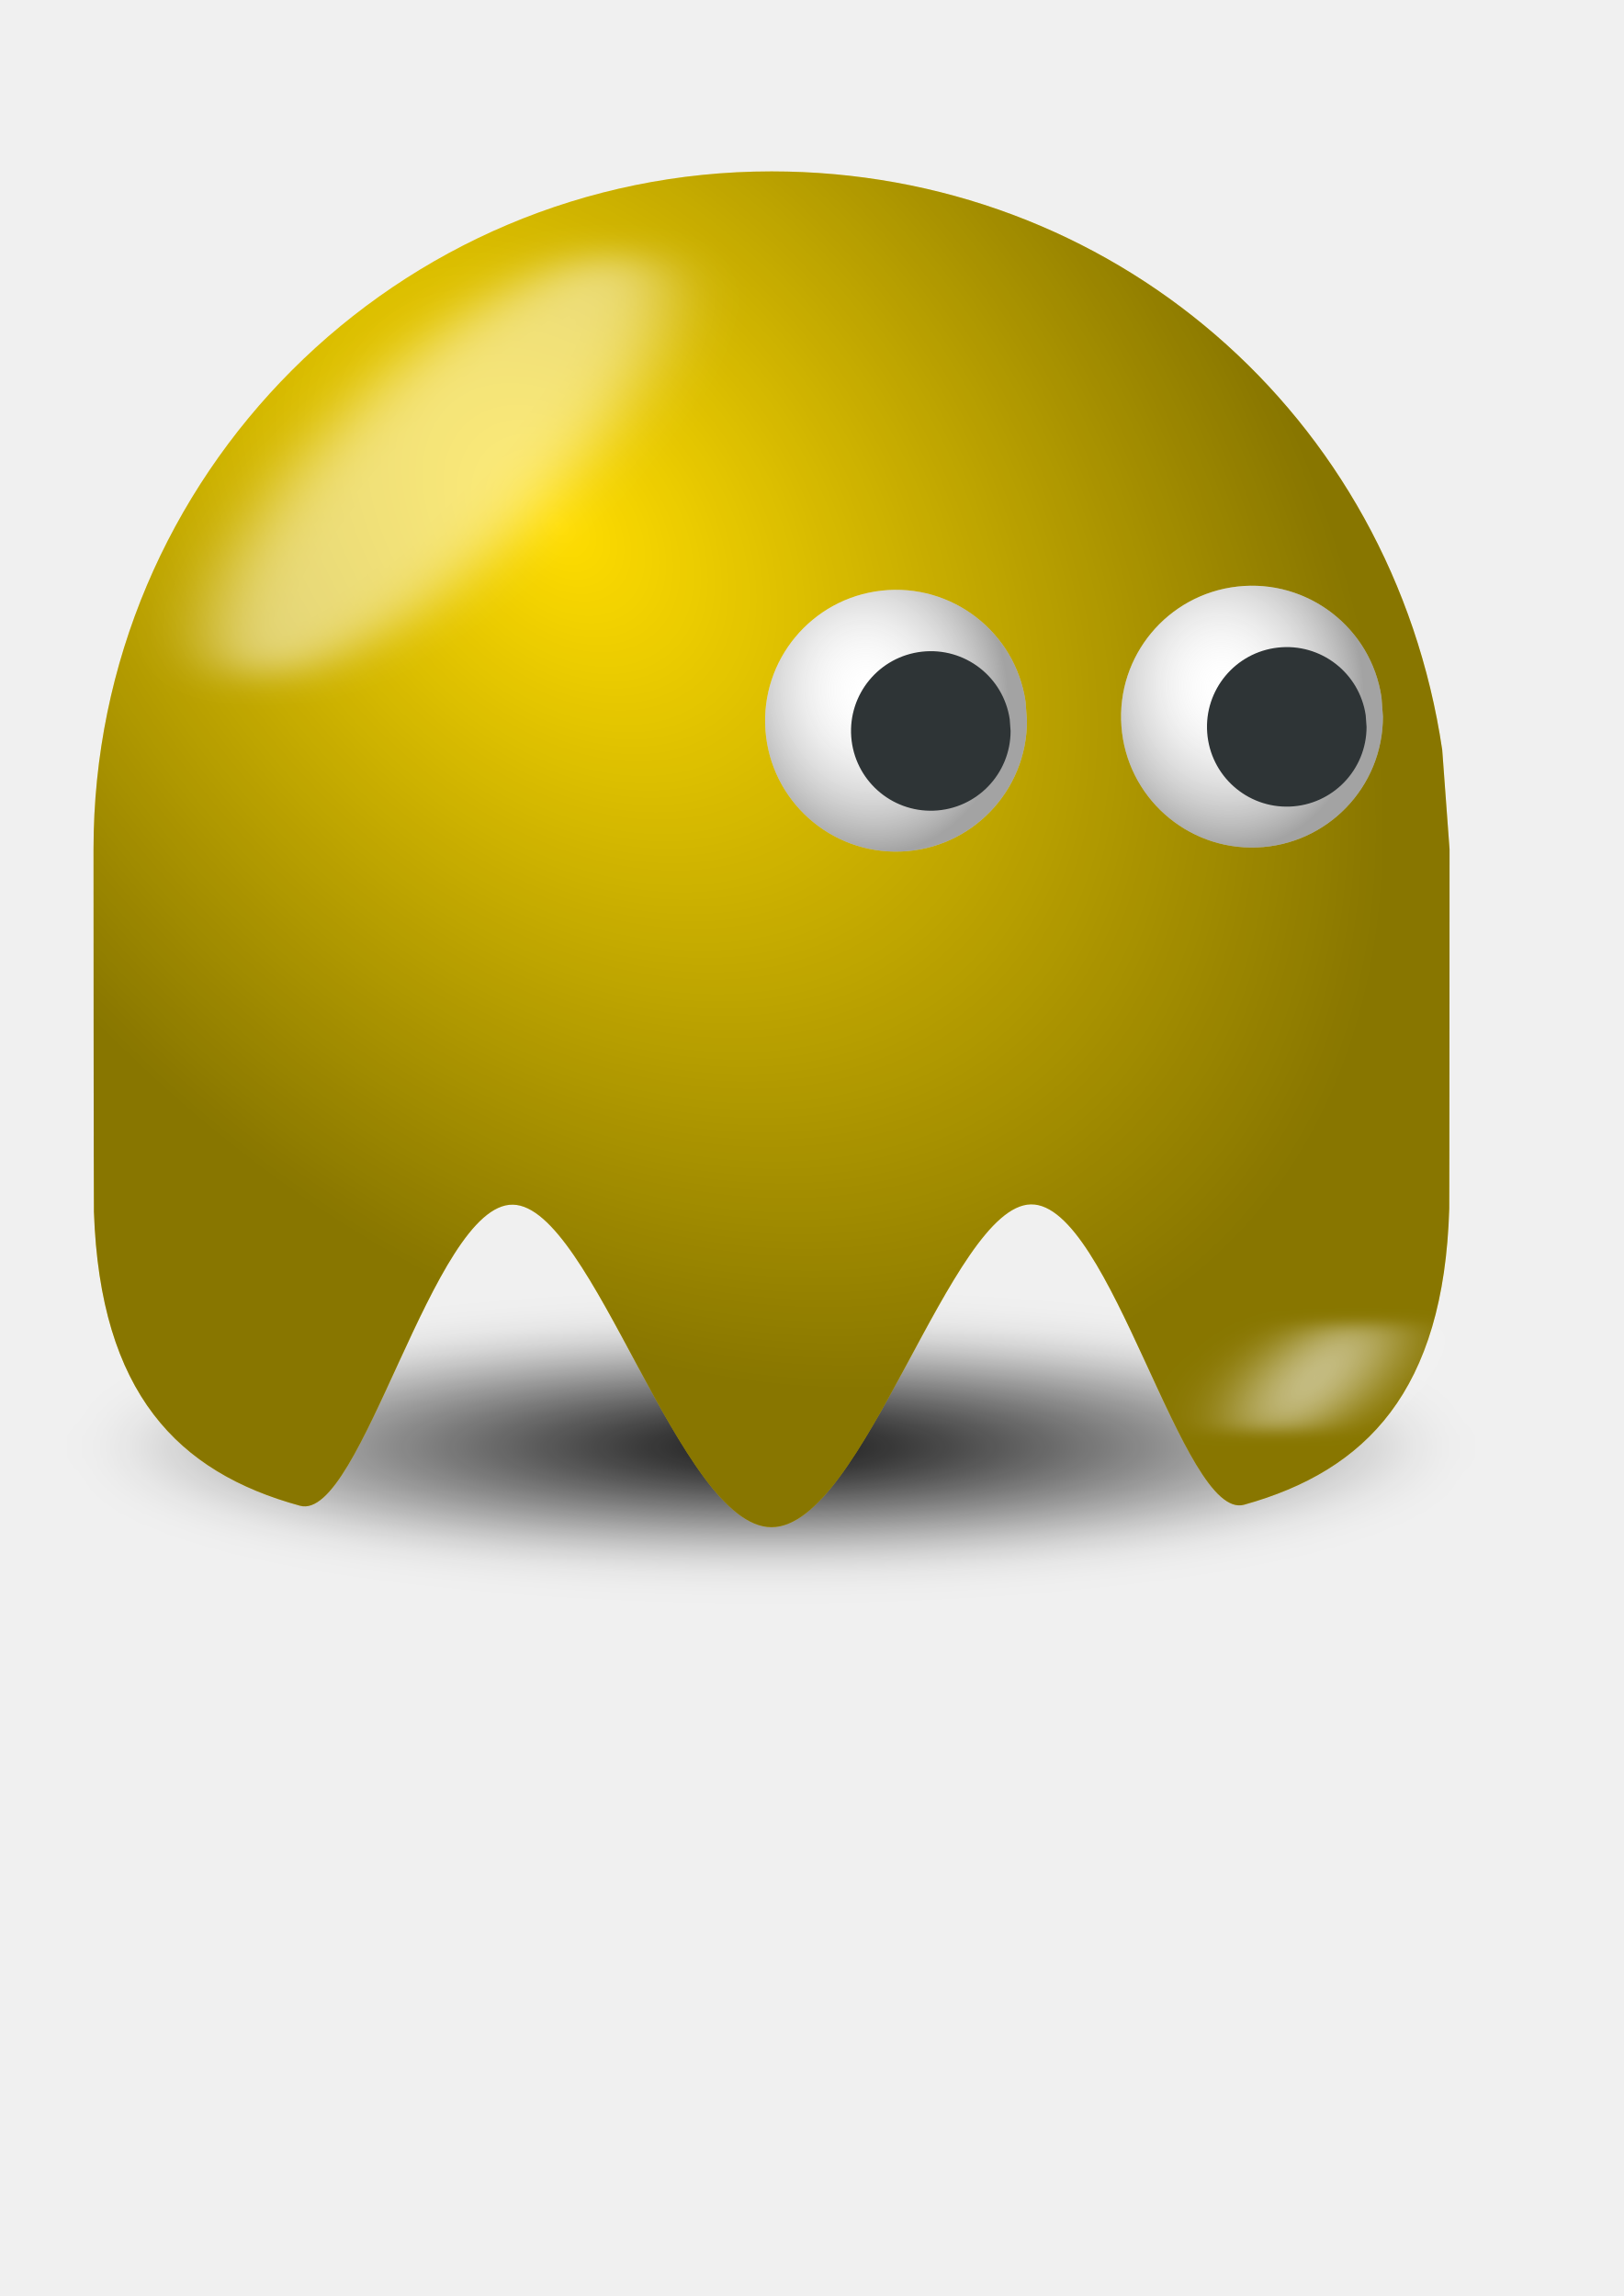
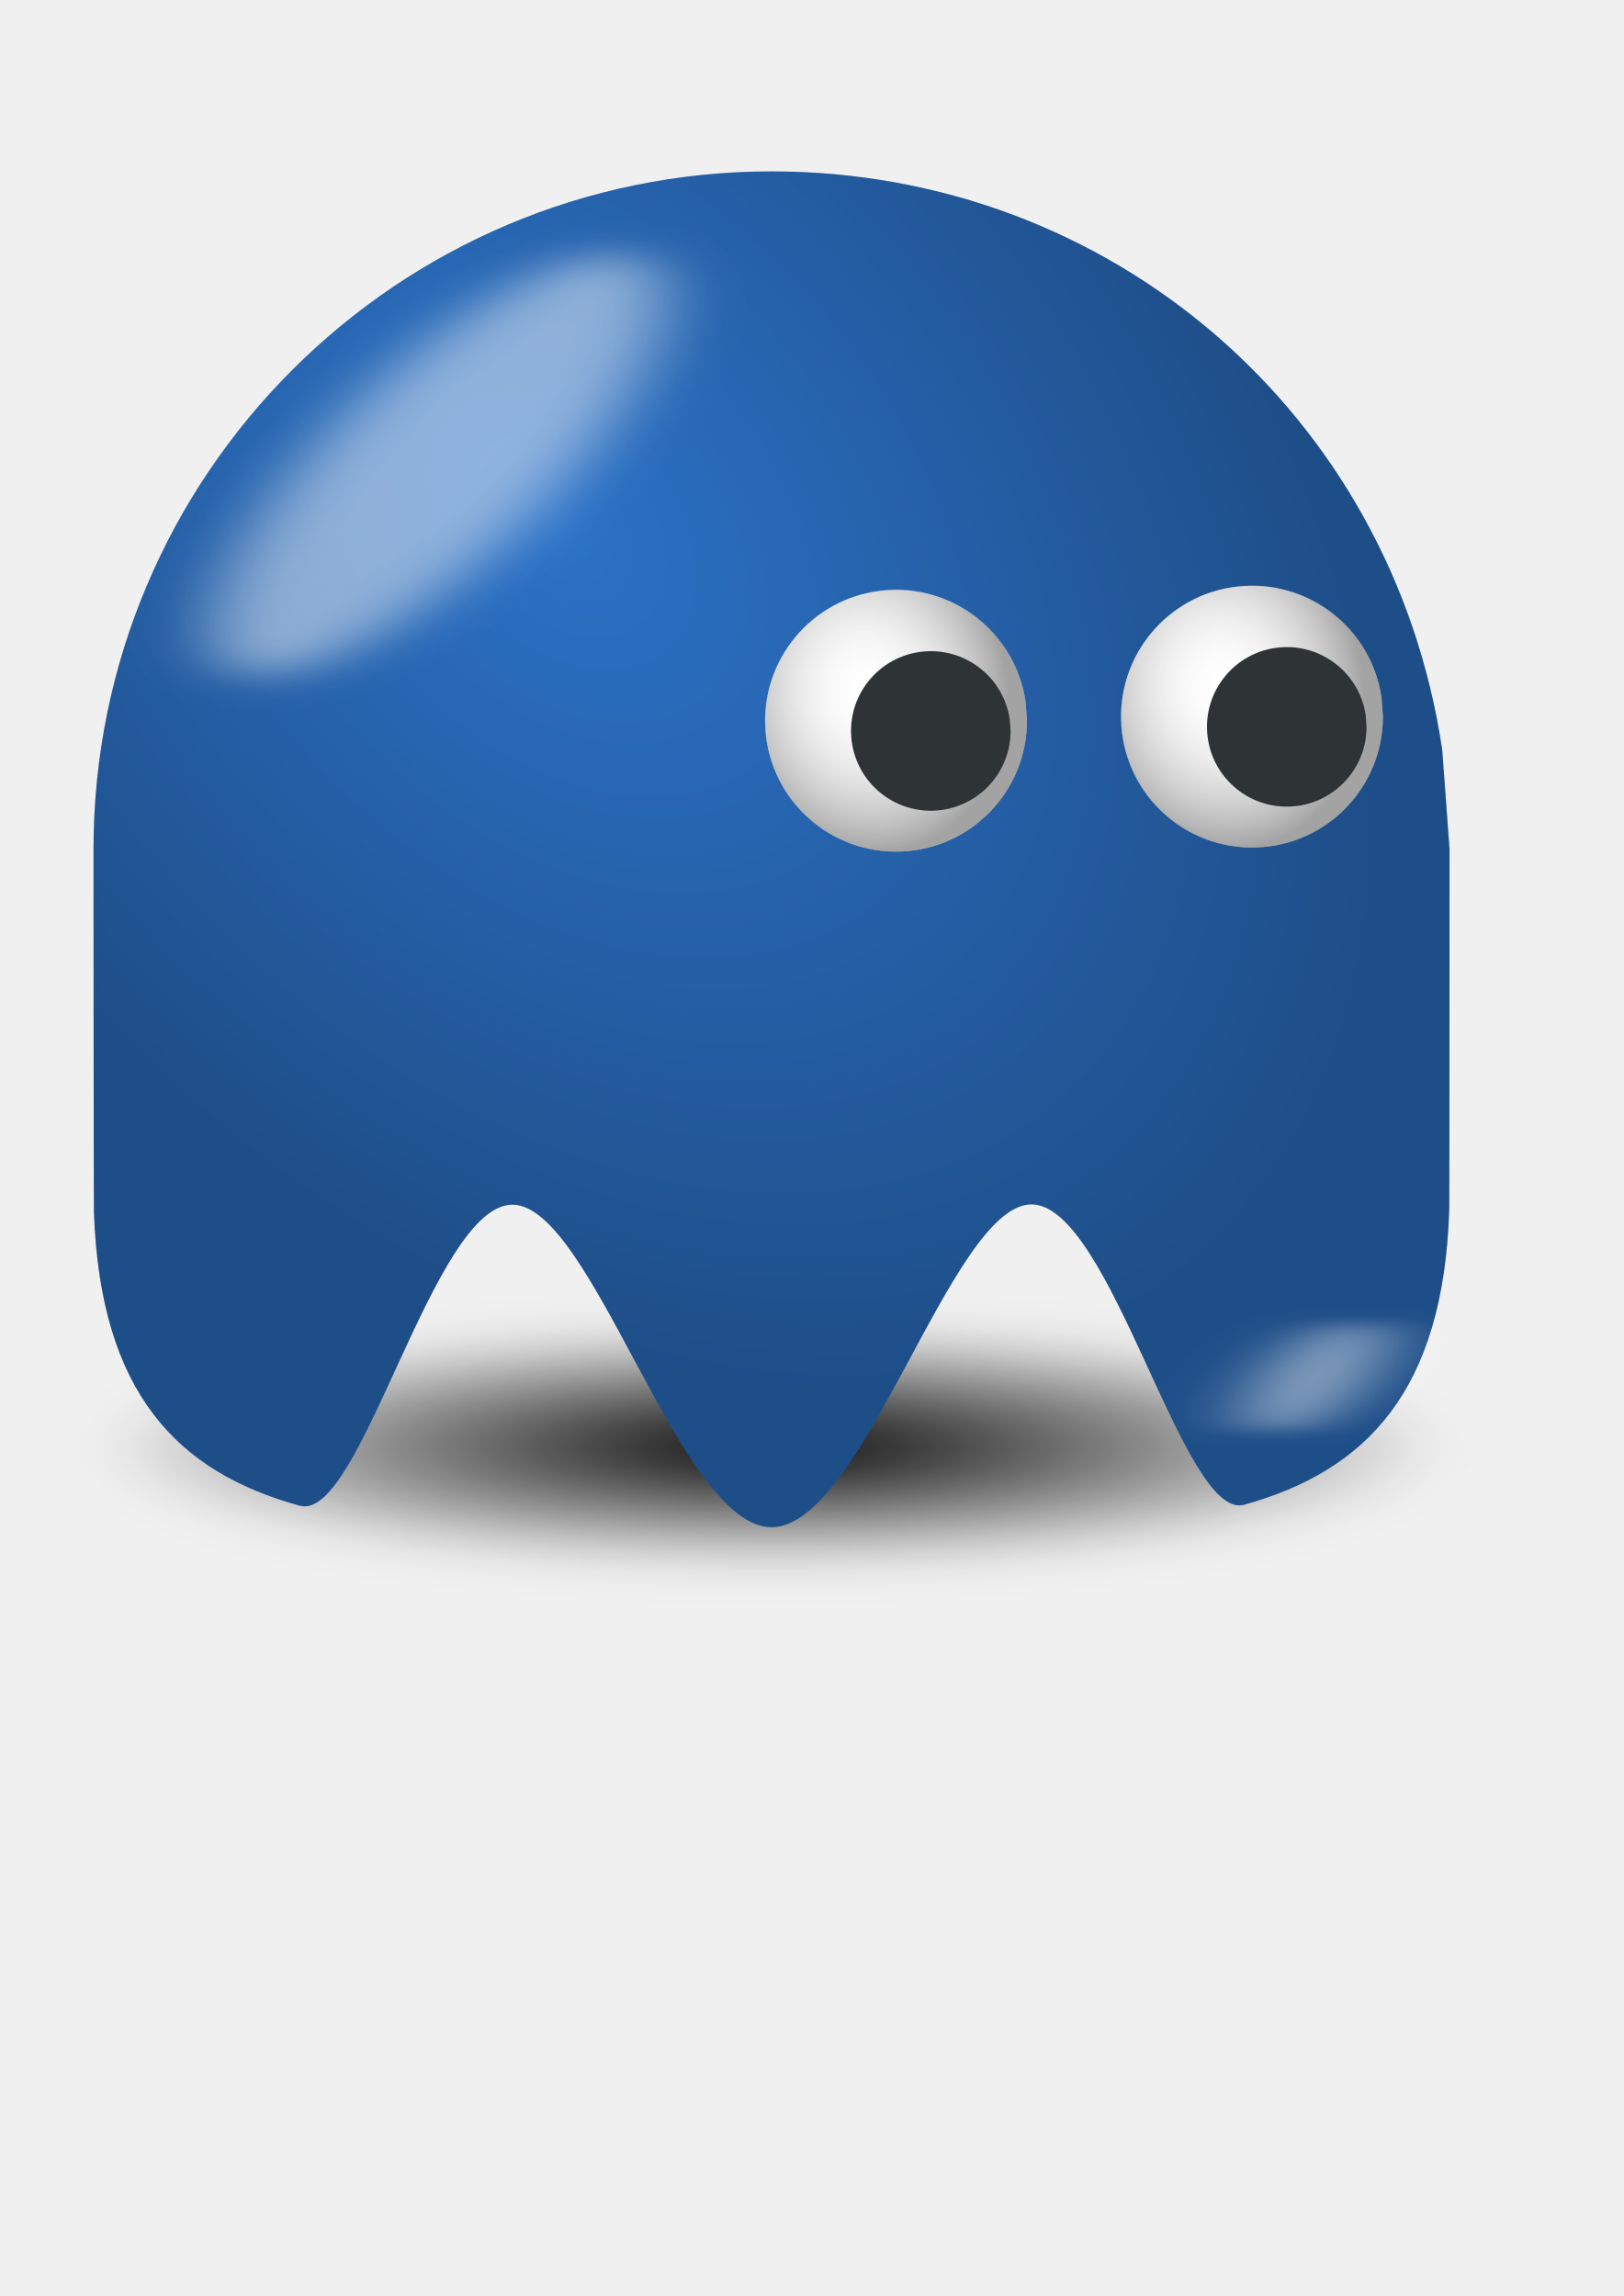
<svg xmlns="http://www.w3.org/2000/svg" xmlns:xlink="http://www.w3.org/1999/xlink" width="210mm" height="297mm" id="svg2">
  <defs id="defs4">
    <linearGradient id="linearGradient15728">
      <stop style="stop-color:#000000;stop-opacity:1;" offset="0" id="stop15730" />
      <stop style="stop-color:#000000;stop-opacity:0;" offset="1" id="stop15732" />
    </linearGradient>
    <linearGradient id="linearGradient8974">
      <stop style="stop-color:#ffffff;stop-opacity:0;" offset="0" id="stop8976" />
      <stop style="stop-color:#101010;stop-opacity:0.385;" offset="1" id="stop8978" />
    </linearGradient>
    <linearGradient id="linearGradient6051">
      <stop style="stop-color:#000000;stop-opacity:0;" offset="0" id="stop6053" />
-       <stop style="stop-color:#000000;stop-opacity:0.466;" offset="1" id="stop6055" />
+       <stop style="stop-color:#000000;stop-opacity:0.317;" offset="1" id="stop6055" />
    </linearGradient>
    <radialGradient xlink:href="#linearGradient6051" id="radialGradient6061" cx="290.677" cy="467.145" fx="290.677" fy="467.145" r="331.429" gradientTransform="matrix(0.9612069,1.090517,-0.7501839,0.6612292,343.9004,-369.2304)" gradientUnits="userSpaceOnUse" />
    <radialGradient xlink:href="#linearGradient8974" id="radialGradient9977" gradientUnits="userSpaceOnUse" gradientTransform="matrix(0.2187509,1.21875,-1.05283,0.1889704,667.9713,-281.883)" cx="437.469" cy="309.831" fx="437.469" fy="309.831" r="71" />
    <radialGradient xlink:href="#linearGradient8974" id="radialGradient9979" gradientUnits="userSpaceOnUse" gradientTransform="matrix(0.2187509,1.21875,-1.05283,0.1889704,667.9713,-281.883)" cx="437.469" cy="309.831" fx="437.469" fy="309.831" r="71" />
    <filter x="-0.659" width="2.319" y="-0.439" height="1.879" id="filter13782">
      <feGaussianBlur stdDeviation="17.814" id="feGaussianBlur13784" />
    </filter>
    <radialGradient xlink:href="#linearGradient15728" id="radialGradient15734" cx="450" cy="661.362" fx="450" fy="661.362" r="316" gradientTransform="matrix(1,0,0,0.2183544,0,516.9508)" gradientUnits="userSpaceOnUse" />
    <filter x="-0.199" width="1.399" y="-0.076" height="1.152" id="filter5392">
      <feGaussianBlur stdDeviation="10.122" id="feGaussianBlur5394" />
    </filter>
    <filter x="-0.047" width="1.093" y="-0.214" height="1.428" id="filter6513">
      <feGaussianBlur stdDeviation="12.294" id="feGaussianBlur6515" />
    </filter>
  </defs>
  <g id="layer1">
    <rect style="opacity:0;fill:#f9cade;fill-opacity:1" id="rect3168" width="688" height="688" x="32" y="78.362" />
    <path style="opacity:1;fill:url(#radialGradient15734);fill-opacity:1;filter:url(#filter6513)" id="path13786" d="M 766,661.362 A 316,69 0 1 1 762.583,651.243" transform="matrix(1.047468,0,0,0.8550725,-94.36076,141.8496)" />
-     <path transform="translate(-20,-194.2857)" style="fill:#ffdd00" d="M 728.571,609.505 C 728.571,612.849 728.522,781.895 728.423,785.215 C 727.101,829.798 716.959,861.822 699.686,884.78 C 682.412,907.737 658.005,921.629 628.151,929.948 C 598.297,938.268 562.995,782.442 523.932,783.109 C 484.869,783.775 442.044,940.934 397.143,940.934 C 352.37,940.934 309.661,783.826 270.688,783.247 C 231.715,782.668 196.477,938.618 166.647,930.445 C 136.816,922.272 112.392,908.549 95.045,885.767 C 77.699,862.986 67.431,831.146 65.911,786.741 C 65.78,782.917 65.714,613.361 65.714,609.505 C 65.714,426.557 214.194,278.077 397.143,278.077 C 562.948,278.077 700.671,396.885 724.988,560.898" id="path2160" />
+     <path transform="translate(-20,-194.2857)" style="fill:#2c72c7" d="M 728.571,609.505 C 728.571,612.849 728.522,781.895 728.423,785.215 C 727.101,829.798 716.959,861.822 699.686,884.78 C 682.412,907.737 658.005,921.629 628.151,929.948 C 598.297,938.268 562.995,782.442 523.932,783.109 C 484.869,783.775 442.044,940.934 397.143,940.934 C 352.37,940.934 309.661,783.826 270.688,783.247 C 231.715,782.668 196.477,938.618 166.647,930.445 C 136.816,922.272 112.392,908.549 95.045,885.767 C 77.699,862.986 67.431,831.146 65.911,786.741 C 65.78,782.917 65.714,613.361 65.714,609.505 C 65.714,426.557 214.194,278.077 397.143,278.077 C 562.948,278.077 700.671,396.885 724.988,560.898" id="path2160" />
    <path id="path2163" d="M 708.571,415.219 C 708.571,418.563 708.522,587.61 708.423,590.93 C 707.101,635.512 696.959,667.536 679.686,690.494 C 662.412,713.452 638.005,727.344 608.151,735.663 C 578.297,743.982 542.995,588.157 503.932,588.823 C 464.869,589.49 422.044,746.648 377.143,746.648 C 332.37,746.648 289.661,589.541 250.688,588.962 C 211.715,588.383 176.477,744.332 146.647,736.159 C 116.816,727.986 92.392,714.263 75.045,691.481 C 57.699,668.7 47.431,636.86 45.911,592.455 C 45.78,588.631 45.714,419.076 45.714,415.219 C 45.714,232.271 194.194,83.791 377.143,83.791 C 542.948,83.791 680.671,202.6 704.988,366.612" style="fill:url(#radialGradient6061);fill-opacity:1" />
    <path style="opacity:1;fill:#ffffff;fill-opacity:1" id="path7032" d="M 524,325.362 A 71,71 0 1 1 523.232,314.949" transform="matrix(0.9014085,0,0,0.9014085,29.66197,59.07796)" />
-     <g id="g9971" transform="translate(-8,34)">
-       <path transform="matrix(0.9014085,0,0,0.9014085,37.66197,25.07796)" d="M 524,325.362 A 71,71 0 1 1 523.232,314.949" id="path9973" style="fill:url(#radialGradient9977);fill-opacity:1" />
-       <path style="fill:#2e3436;fill-opacity:1" id="path9975" d="M 508,338.362 A 34,34 0 1 1 507.632,333.376" transform="matrix(1.147059,0,0,1.147059,-80.70588,-64.75914)" />
-     </g>
    <path transform="matrix(0.9014085,0,0,0.9014085,203.662,57.07796)" d="M 524,325.362 A 71,71 0 1 1 523.232,314.949" id="path9981" style="opacity:1;fill:#ffffff;fill-opacity:1" />
-     <g id="g9967" transform="translate(166,32)">
+     <g id="g9967" transform="translate(-8,34)">
      <path style="fill:url(#radialGradient9979);fill-opacity:1" id="path8003" d="M 524,325.362 A 71,71 0 1 1 523.232,314.949" transform="matrix(0.9014085,0,0,0.9014085,37.66197,25.07796)" />
      <path transform="matrix(1.147059,0,0,1.147059,-80.70588,-64.75914)" d="M 508,338.362 A 34,34 0 1 1 507.632,333.376" id="path9951" style="fill:#2e3436;fill-opacity:1" />
    </g>
    <path style="opacity:0.469;fill:#ffffff;fill-opacity:1;filter:url(#filter5392)" id="path9983" d="M 266,223.362 A 79,75 0 1 1 265.146,212.363" transform="matrix(1.334441,-1.233405,0.4470753,0.4721868,-135.4005,352.5468)" />
-     <path style="opacity:0.646;fill:#ffffff;fill-opacity:1;filter:url(#filter13782)" id="path11406" d="M 674,676.362 A 39,30 0 1 1 673.578,671.962" transform="matrix(0.7864288,-0.6176809,0.3500192,0.445643,-93.12205,764.1735)" />
+     <path style="opacity:0.517;fill:#ffffff;fill-opacity:1;filter:url(#filter13782)" id="path11406" d="M 674,676.362 A 39,30 0 1 1 673.578,671.962" transform="matrix(0.7864288,-0.6176809,0.3500192,0.445643,-93.12205,764.1735)" />
+     <g id="g9971" transform="translate(166,32)">
+       <path transform="matrix(0.9014085,0,0,0.9014085,37.66197,25.07796)" d="M 524,325.362 A 71,71 0 1 1 523.232,314.949" id="path9973" style="fill:url(#radialGradient9977);fill-opacity:1" />
+       <path style="fill:#2e3436;fill-opacity:1" id="path9975" d="M 508,338.362 A 34,34 0 1 1 507.632,333.376" transform="matrix(1.147059,0,0,1.147059,-80.70588,-64.75914)" />
+     </g>
  </g>
</svg>
